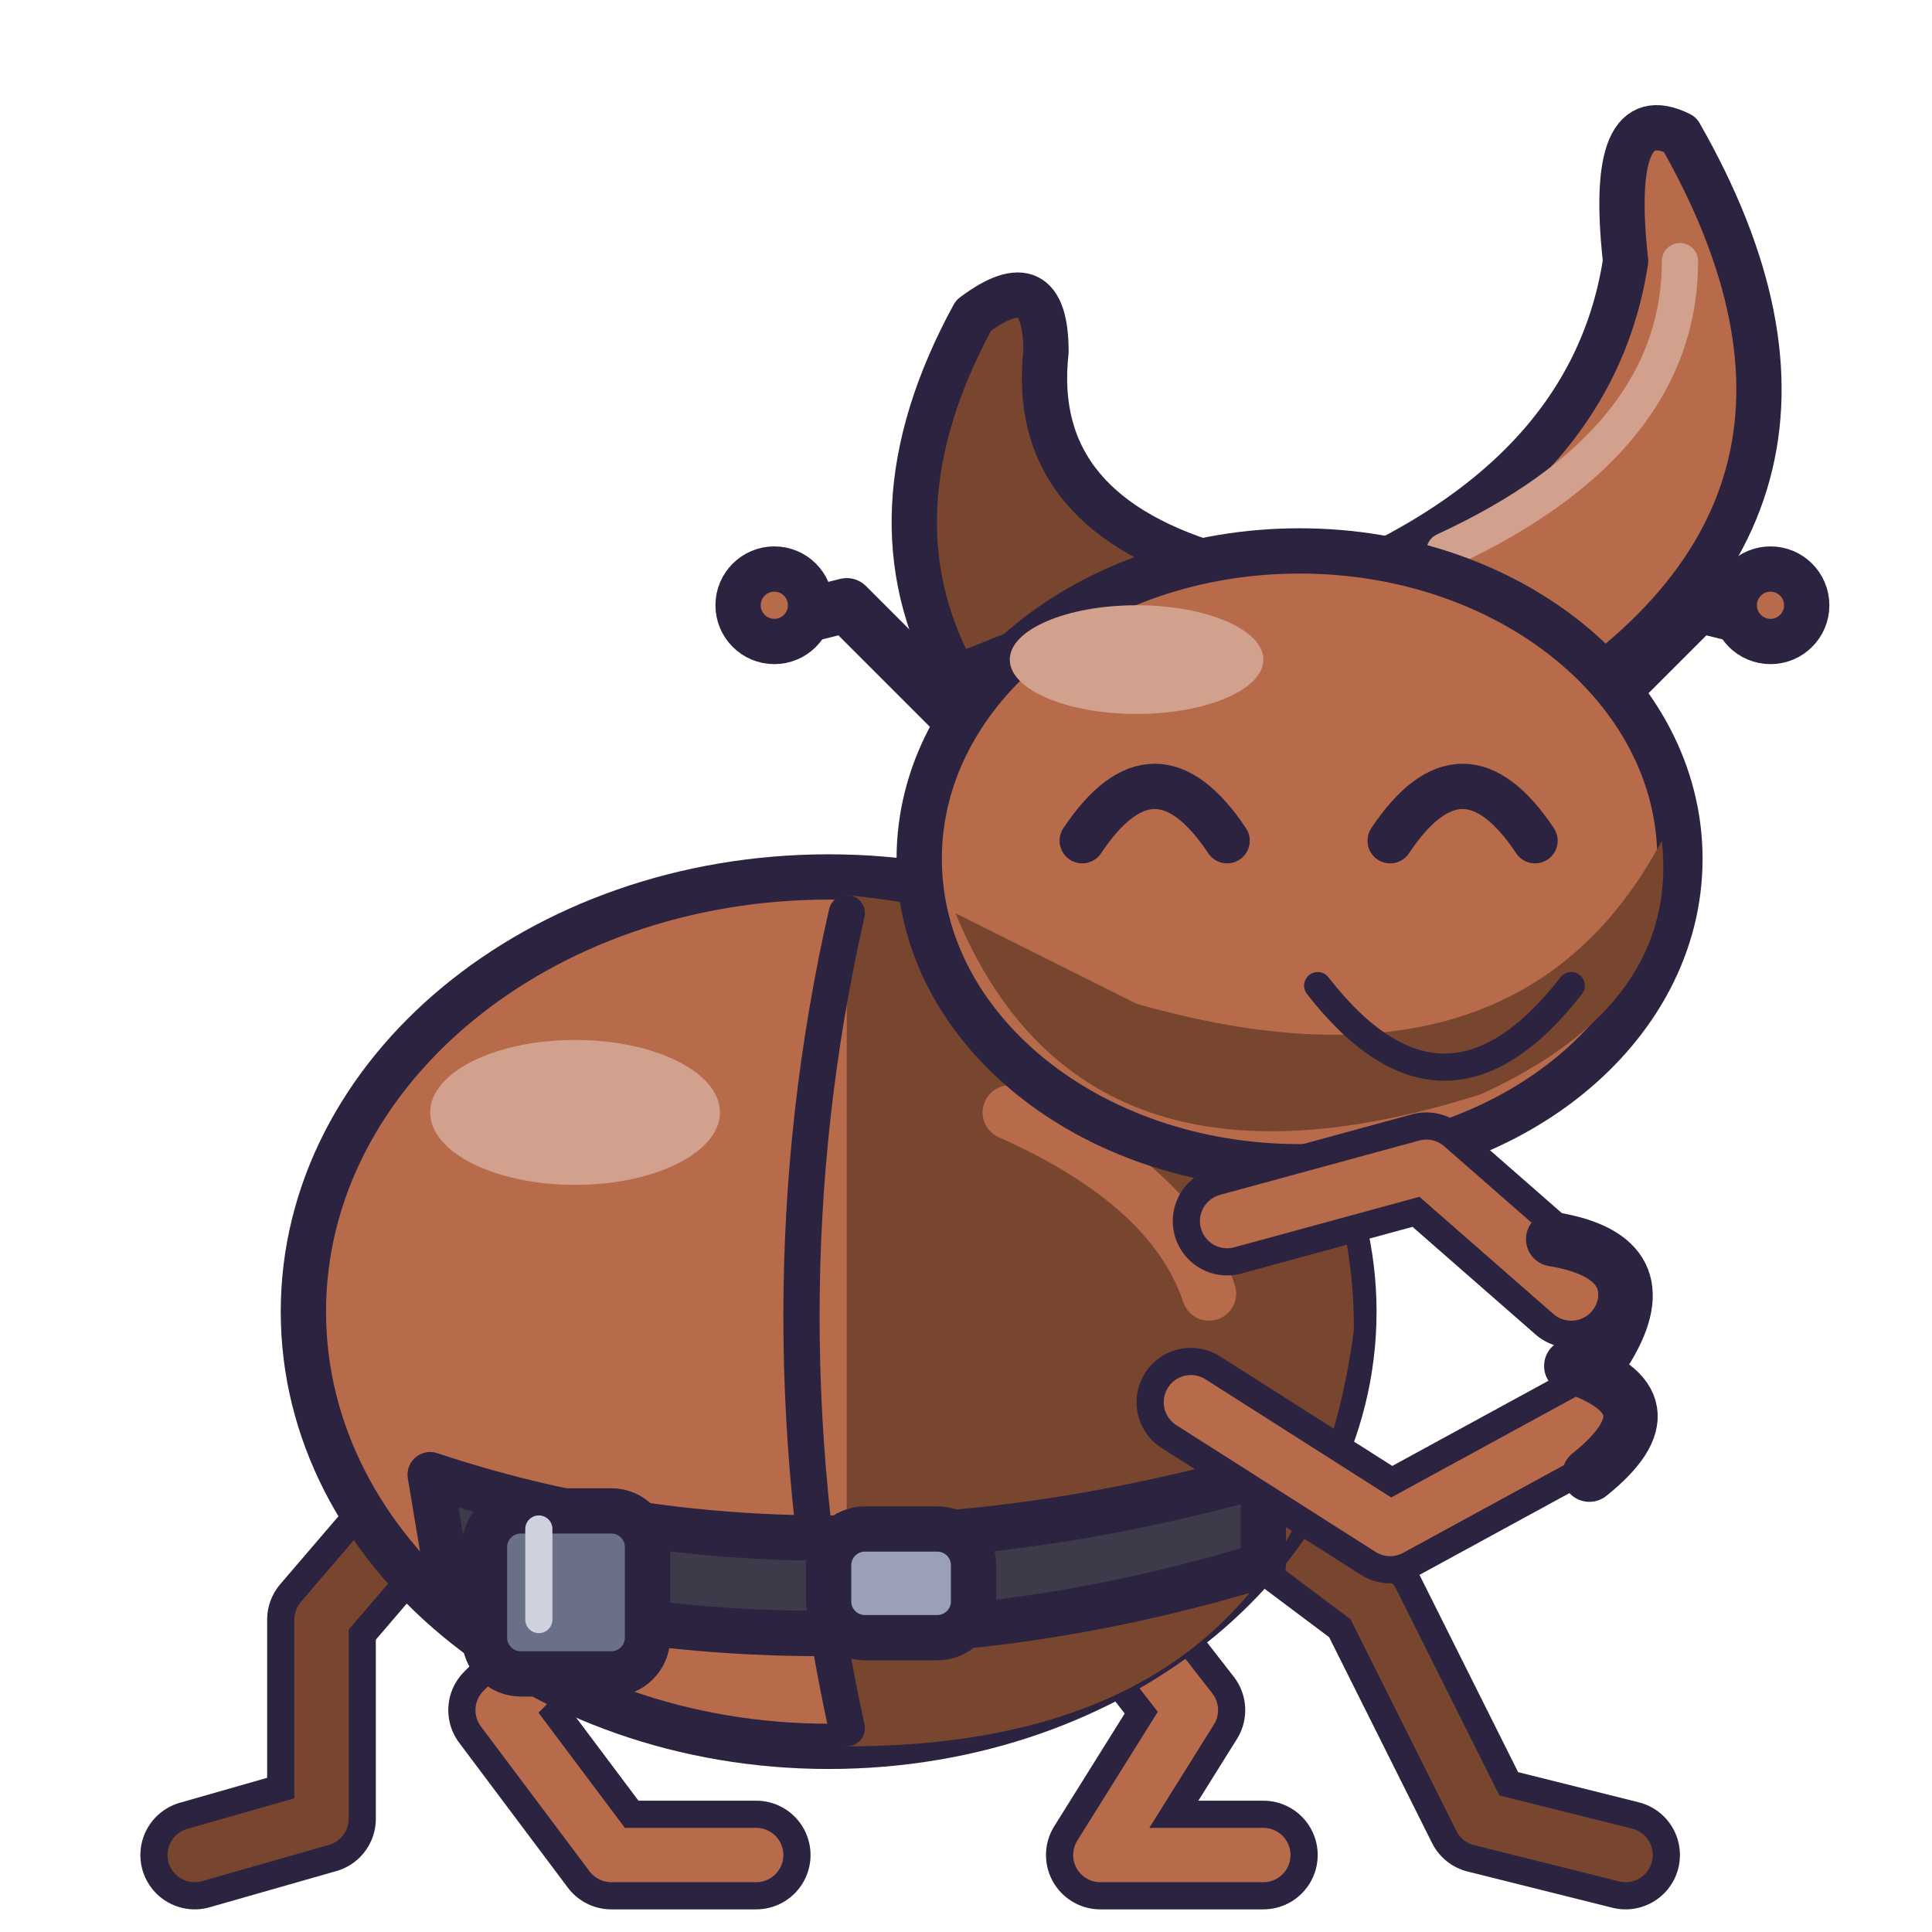
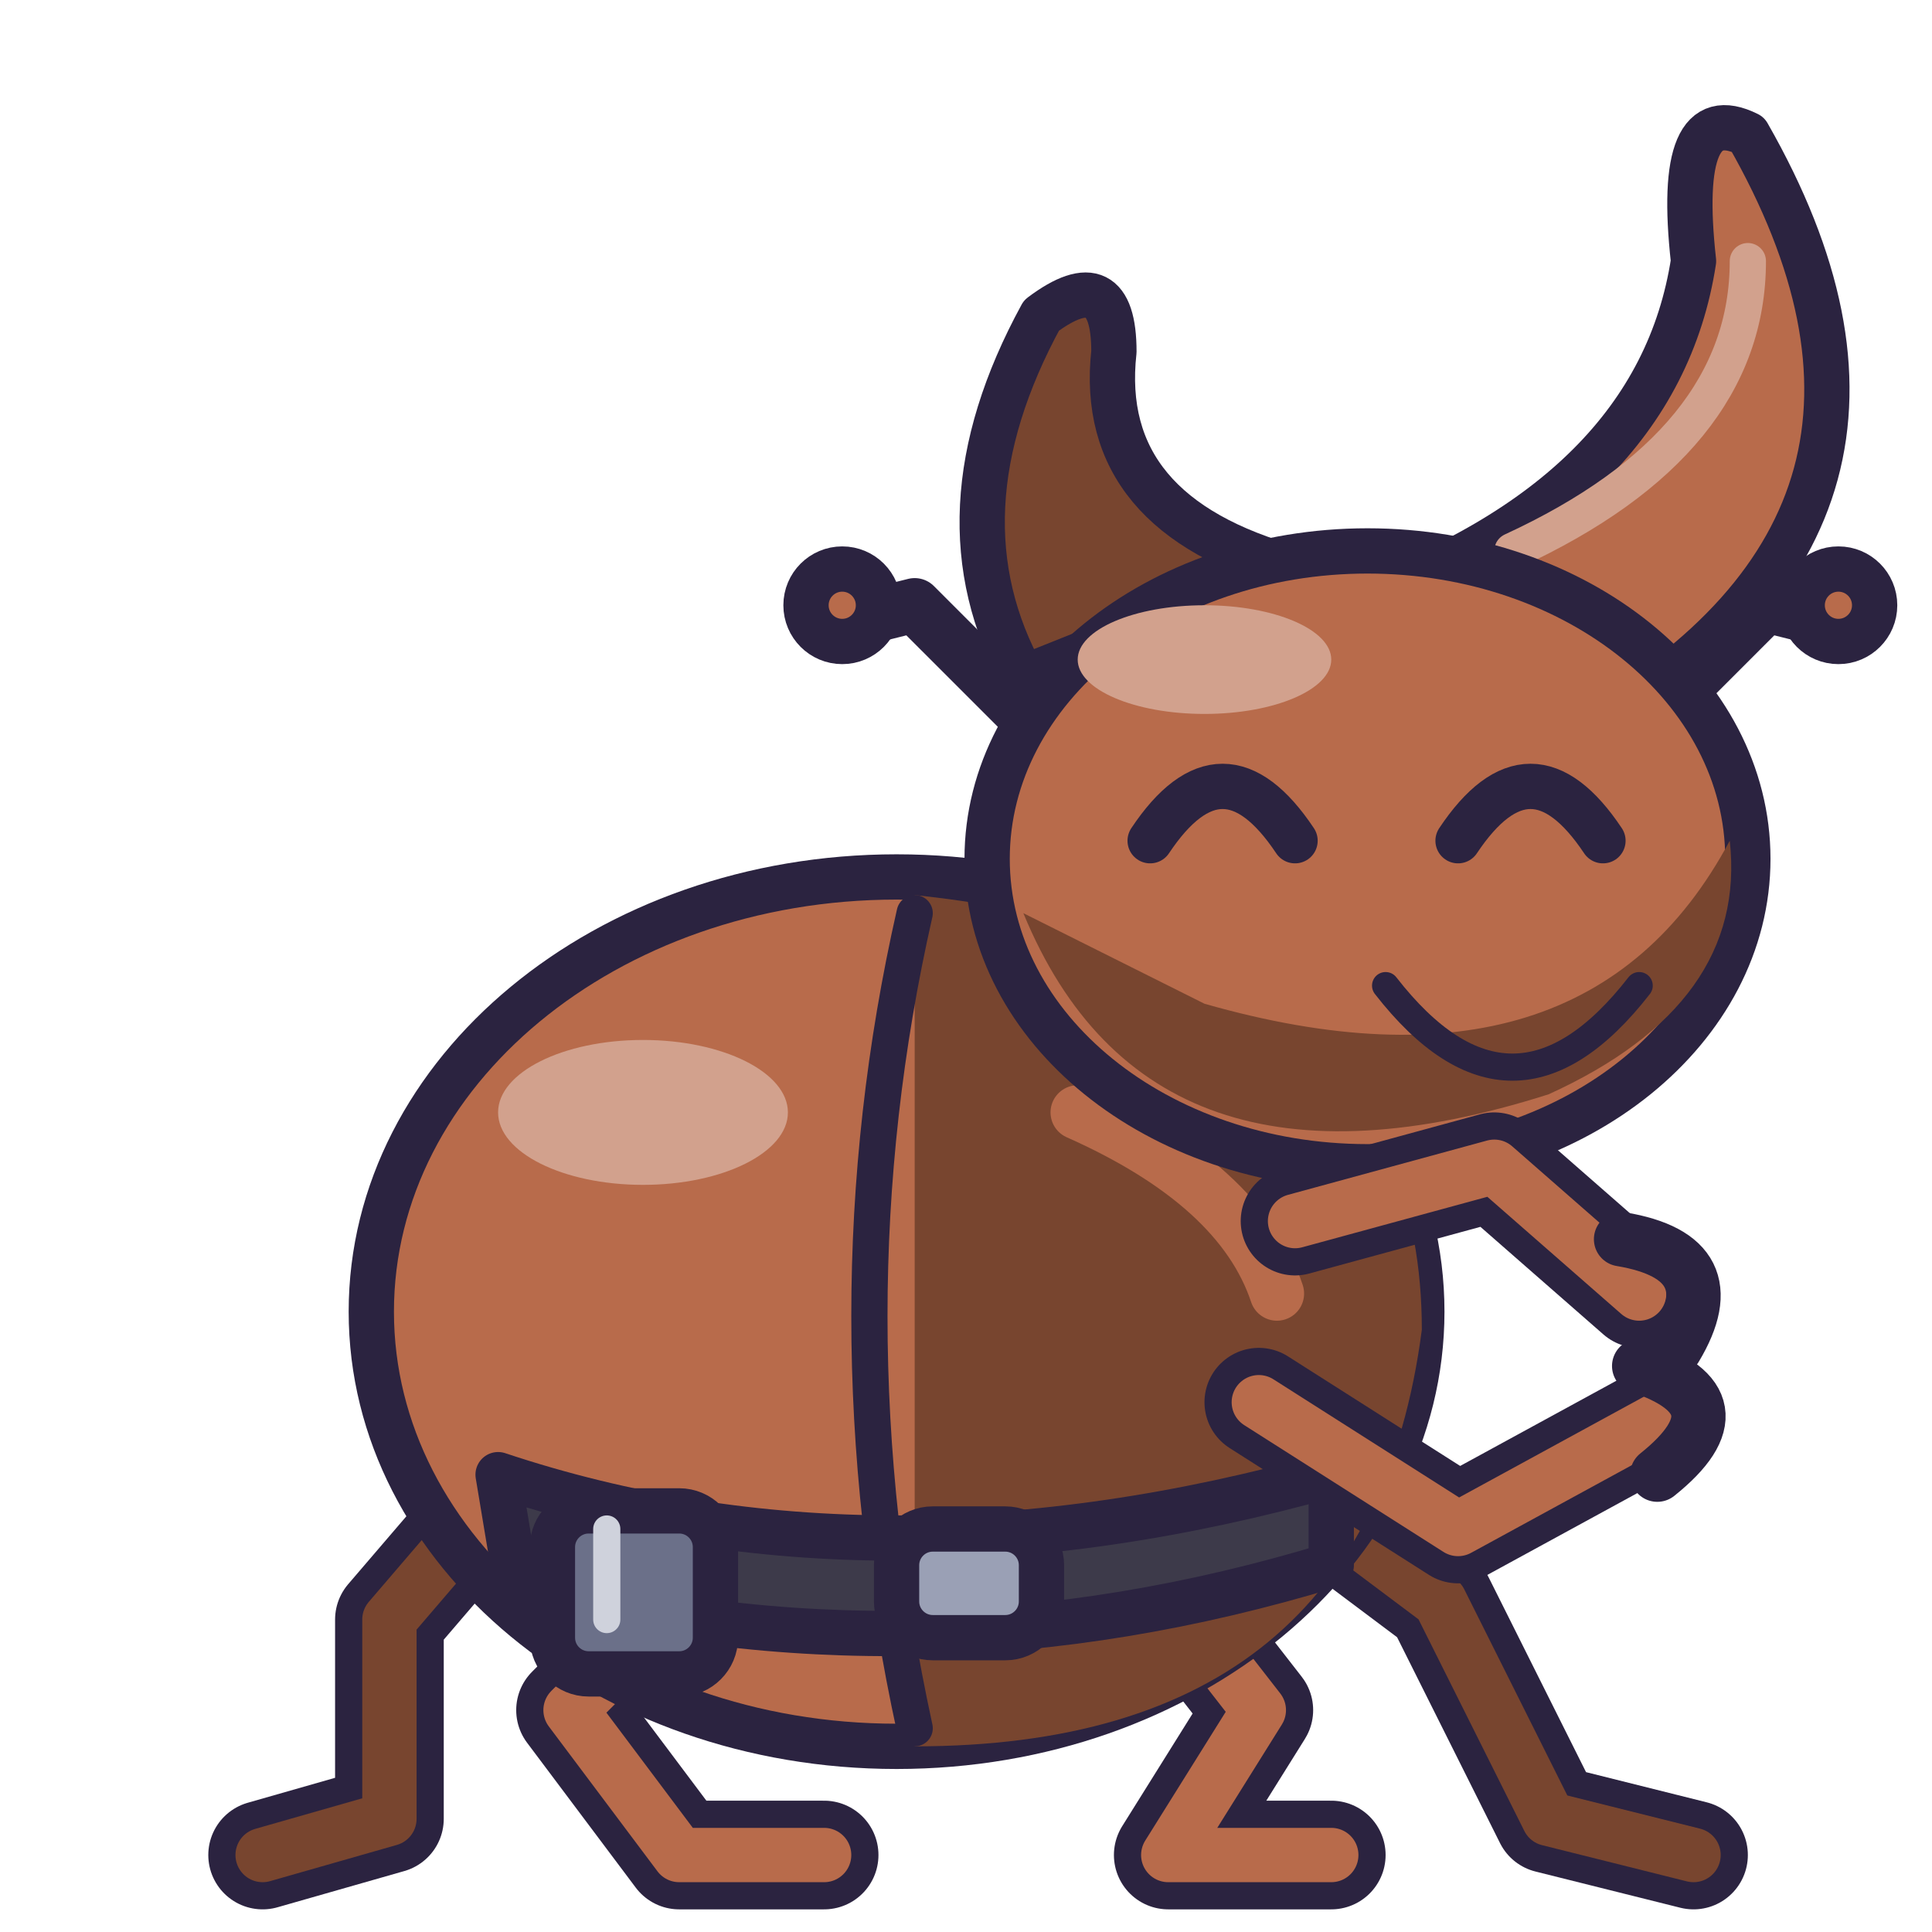
<svg xmlns="http://www.w3.org/2000/svg" version="1.1" viewBox="0 0 512 512" fill="none" stroke="#2B2340" stroke-width="12" stroke-linecap="round" stroke-linejoin="round">
-   <g transform="translate(-30 -70) scale(4.8)" stroke-width="2.5">
+   <g transform="translate(-12 -70) scale(4.8)" stroke-width="2.5">
    <g id="tail" />
    <g id="bust">
      <g id="feet">
        <g transform="translate(0 0)">
          <path d="M36 90L24 104L24 115L17 117" fill="none" stroke="#2B2340" stroke-width="6" />
          <path d="M36 90L24 104L24 115L17 117" fill="none" stroke="#78452F" stroke-width="3" />
        </g>
        <g transform="translate(0 0)">
          <path d="M66 91L82 103L88 115L96 117" fill="none" stroke="#2B2340" stroke-width="6" />
          <path d="M66 91L82 103L88 115L96 117" fill="none" stroke="#78452F" stroke-width="3" />
        </g>
        <g transform="translate(0 0)">
          <path d="M43 100L34 109L40 117L48 117" fill="none" stroke="#2B2340" stroke-width="6" />
          <path d="M43 100L34 109L40 117L48 117" fill="none" stroke="#B86B4B" stroke-width="3" />
        </g>
        <g transform="translate(0 0)">
          <path d="M65 100L72 109L67 117L76 117" fill="none" stroke="#2B2340" stroke-width="6" />
          <path d="M65 100L72 109L67 117L76 117" fill="none" stroke="#B86B4B" stroke-width="3" />
        </g>
      </g>
      <g id="body">
        <ellipse cx="52" cy="87" rx="29" ry="24" fill="#B86B4B" />
        <path d="M53 64Q81 67 81 88Q78 111 53 111Z" fill="#78452F" stroke="none" />
        <path d="M53 65Q48 87 53 110" fill="none" stroke="#2B2340" stroke-width="2" />
        <ellipse cx="38" cy="76" rx="8" ry="4" fill="#D2A18D" stroke="none" />
        <path d="M62 76Q71 80 73 86" fill="none" stroke="#B86B4B" stroke-width="3" />
      </g>
    </g>
    <g id="head">
      <path d="M62 57L53 48L49 49M91 57L100 48L104 49" fill="none" stroke="#2B2340" stroke-width="3" />
      <ellipse cx="49" cy="48" rx="2" ry="2" fill="#B86B4B" />
      <ellipse cx="104" cy="48" rx="2" ry="2" fill="#B86B4B" />
      <path d="M59 52Q54 43 60 32Q64 29 64 34Q63 43 74 46Z" fill="#78452F" />
      <path d="M77 48Q94 42 96 29Q95 20 99 22Q111 43 90 55Z" fill="#B86B4B" />
      <path d="M86 45Q99 39 99 29" fill="none" stroke="#D2A18D" stroke-width="2" />
      <ellipse cx="78" cy="62" rx="21" ry="17" fill="#B86B4B" />
      <path d="M59 65Q66 82 88 75Q99 70 98 61Q90 76 69 70Z" fill="#78452F" stroke="none" />
      <ellipse cx="69" cy="51" rx="7" ry="3" fill="#D2A18D" stroke="none" />
      <path d="M66 61Q70 55 74 61" fill="none" />
      <path d="M83 61Q87 55 91 61" fill="none" />
      <path d="M79 69Q86 78 93 69" fill="none" stroke="#2B2340" stroke-width="1.5" />
    </g>
    <g id="clothing">
      <path d="M30 96Q51 103 76 96L76 101Q53 108 31 102Z" fill="#3D3A4A" />
      <rect x="52" y="99" width="8" height="6" rx="2" fill="#9AA0B5" />
      <rect x="33" y="98" width="9" height="9" rx="2" fill="#6B7089" />
      <path d="M36 99V104" fill="none" stroke="#CFD2DC" stroke-width="1.5" />
    </g>
    <g id="headwear" />
    <g id="arm">
      <path d="M74 82L85 79L93 86M72 92L83 99L94 93" fill="none" stroke="#2B2340" stroke-width="6" />
      <path d="M74 82L85 79L93 86M72 92L83 99L94 93" fill="none" stroke="#B86B4B" stroke-width="3" />
      <path d="M92 83Q98 84 95 89M93 90Q99 92 94 96" fill="none" stroke="#2B2340" stroke-width="3" />
    </g>
  </g>
</svg>
